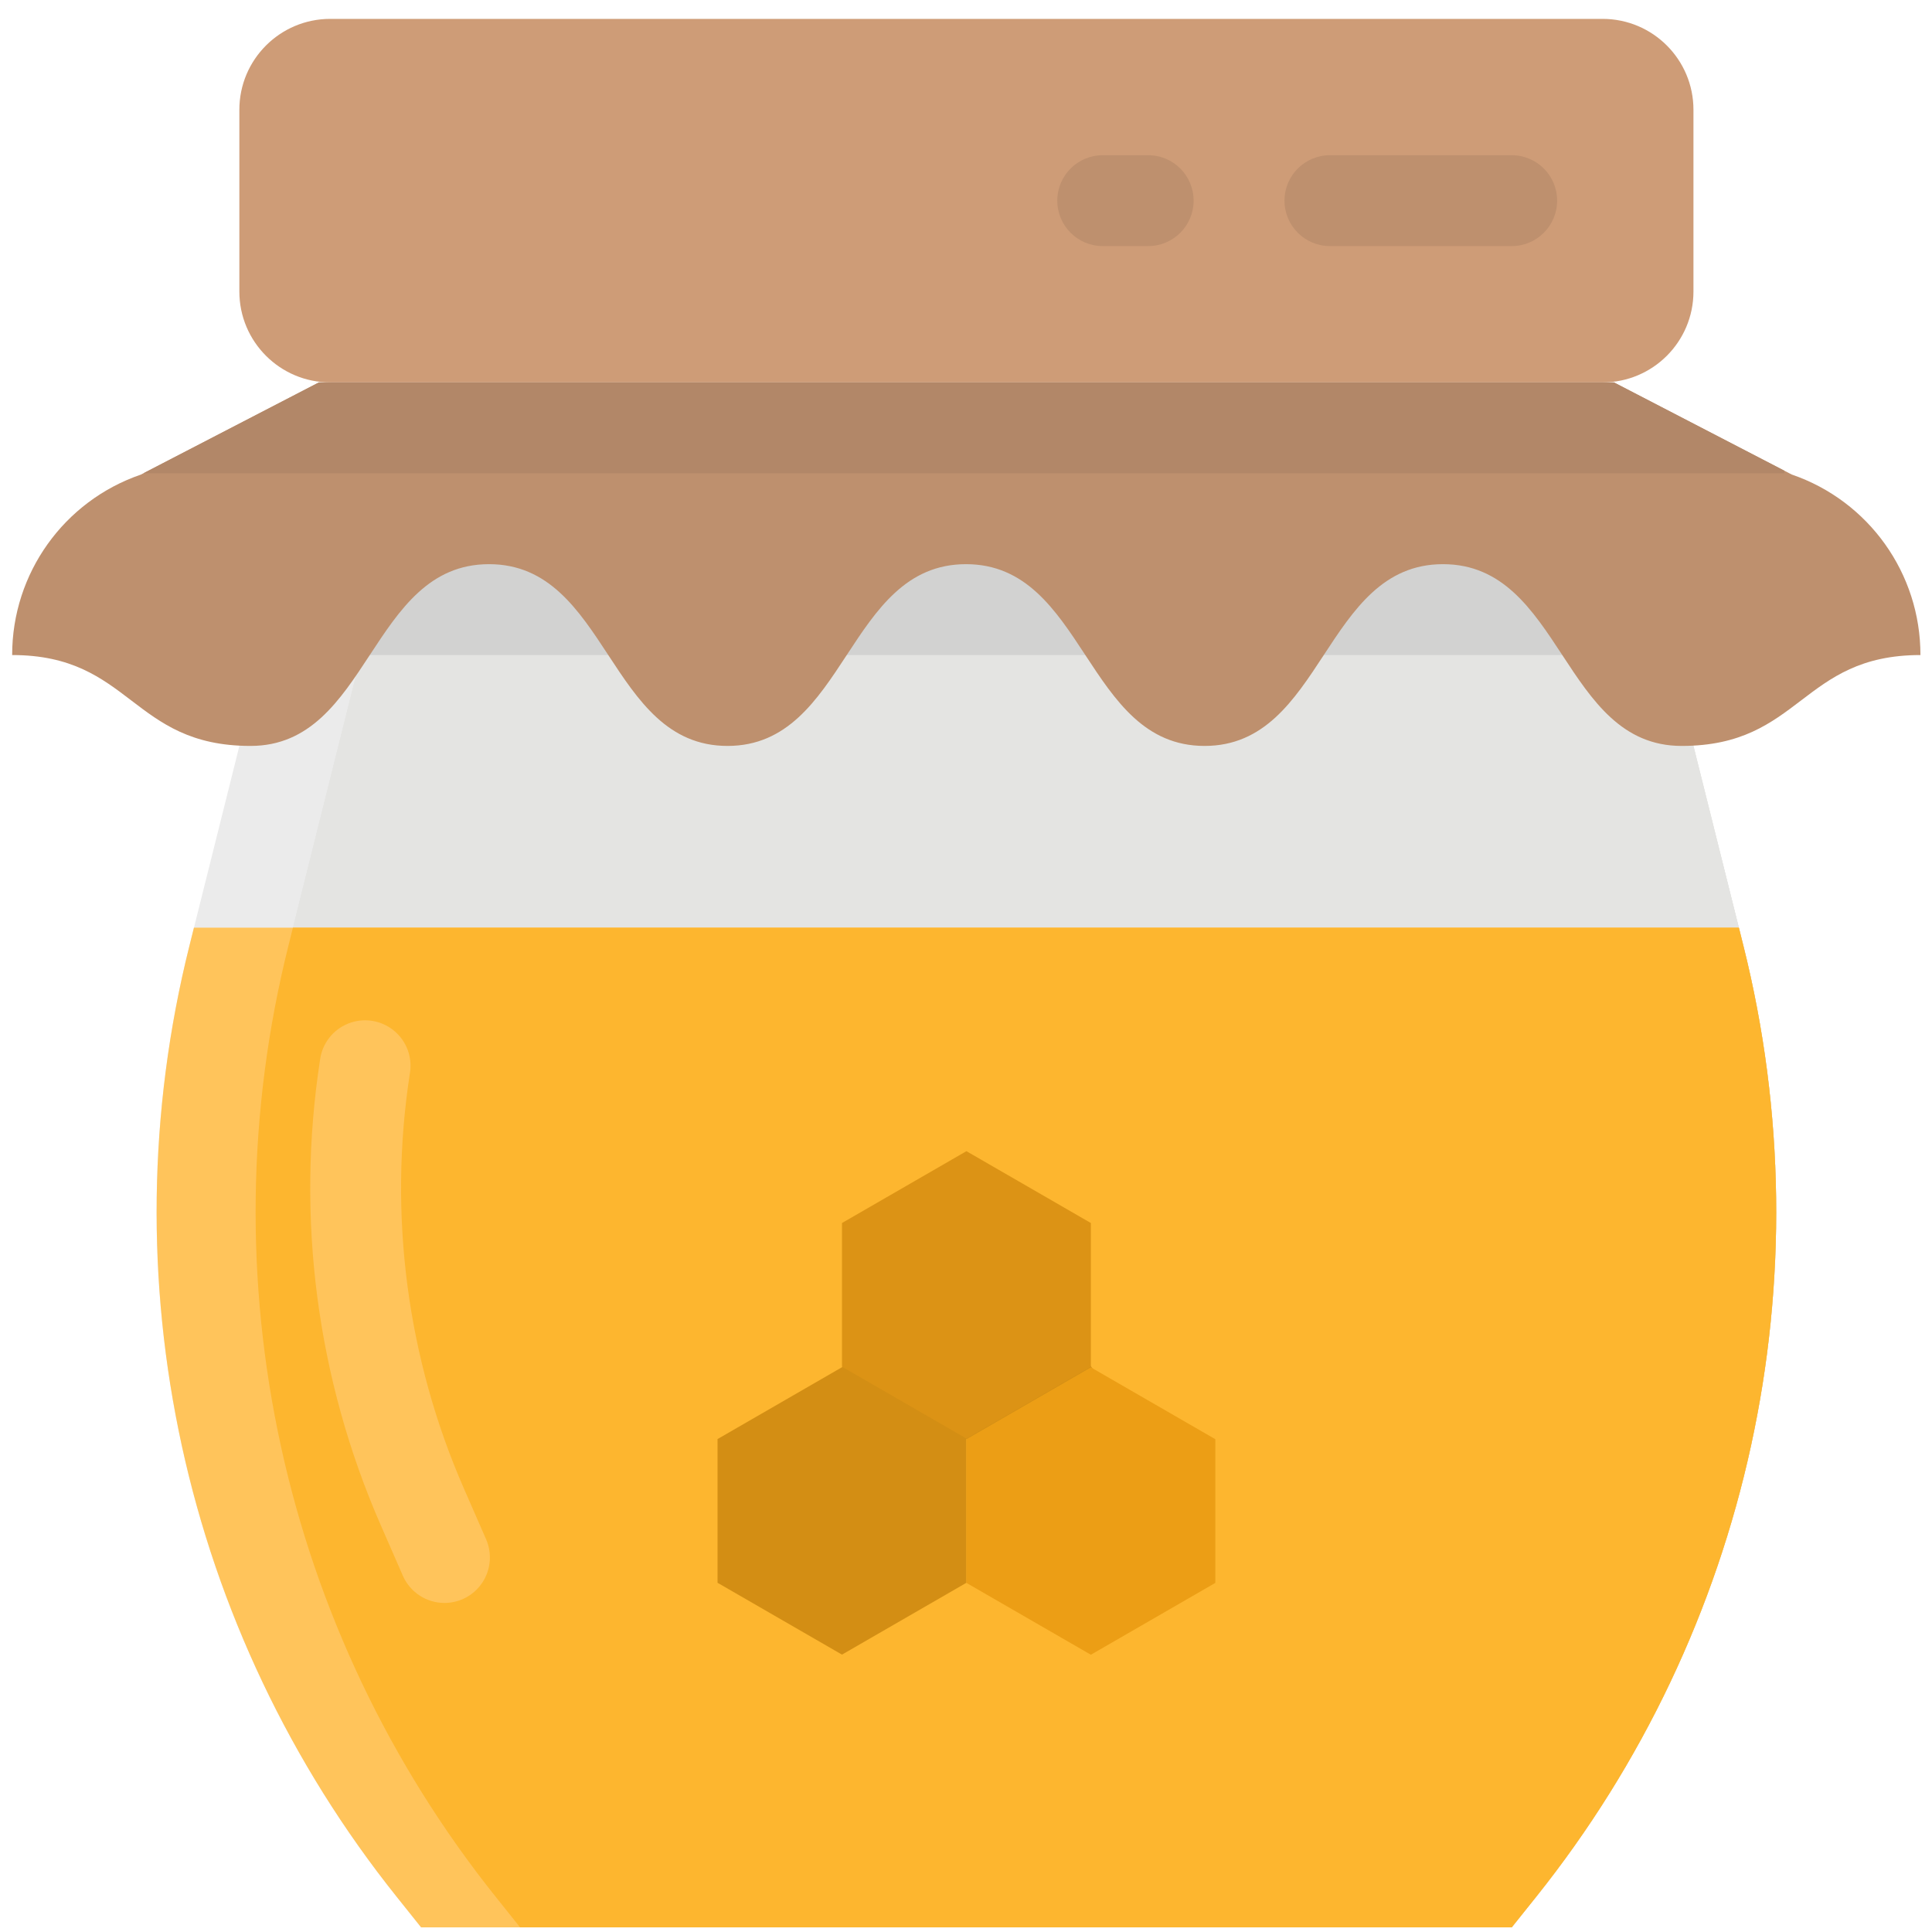
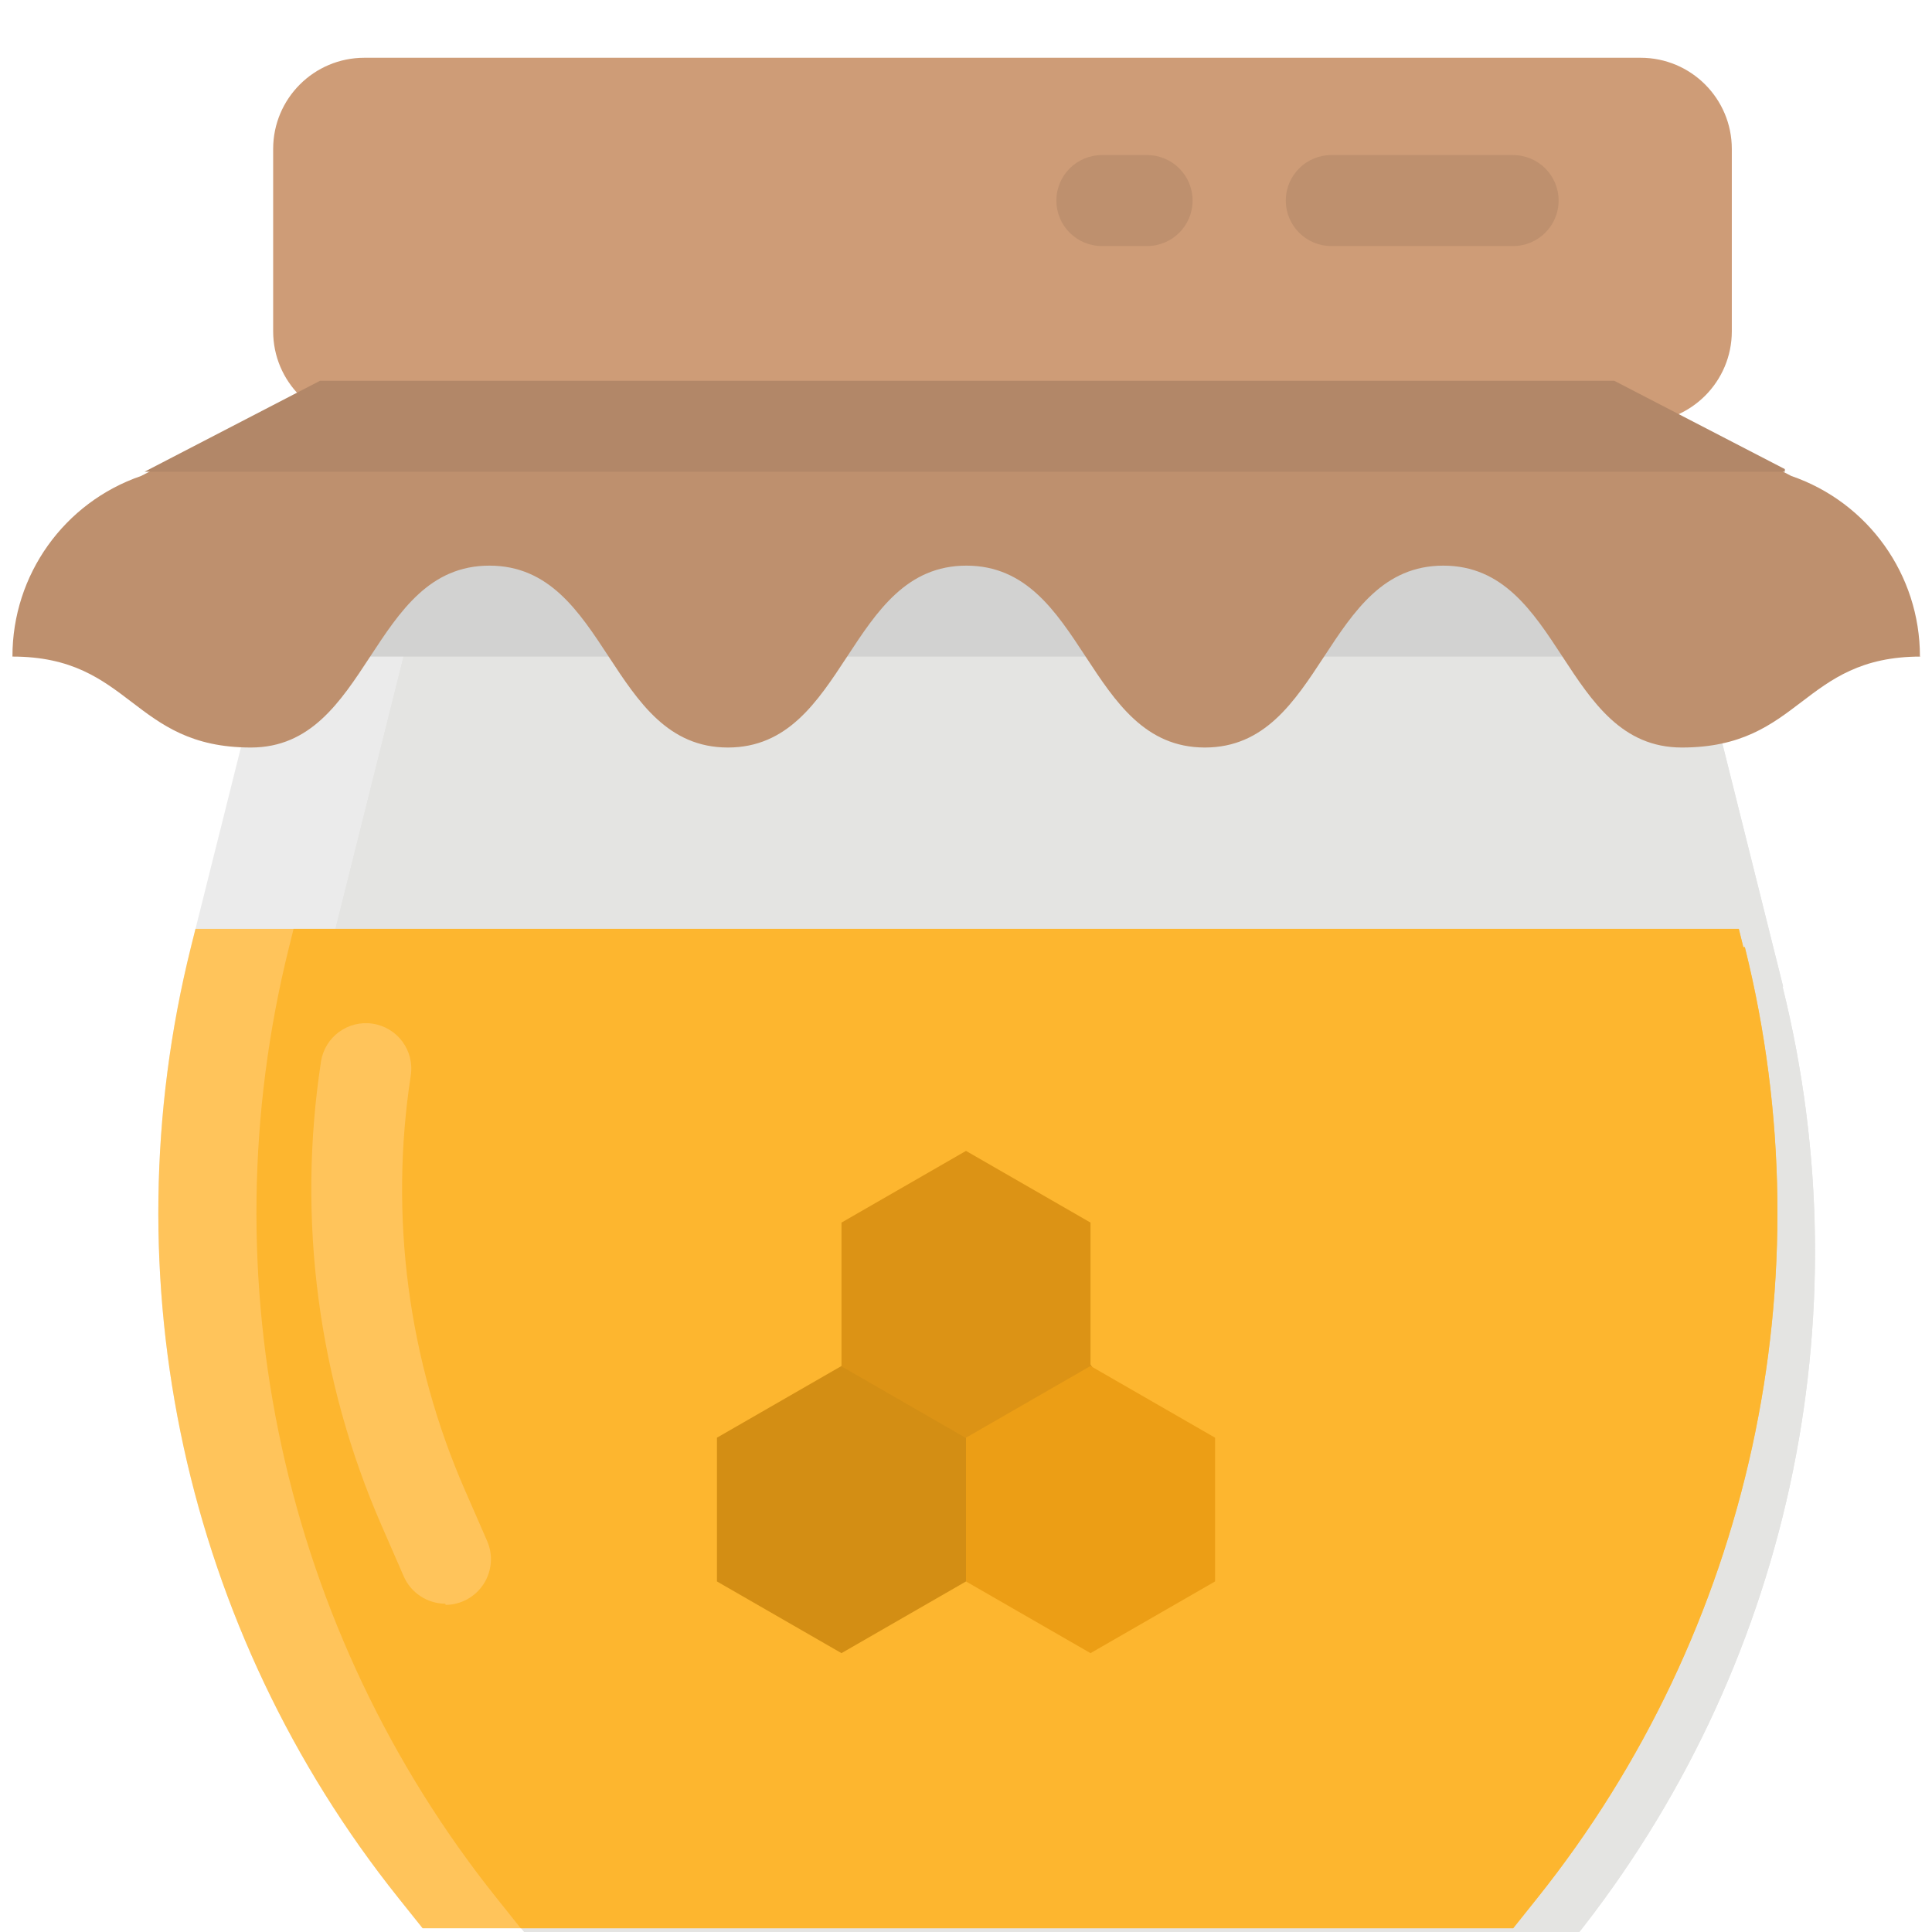
- <svg xmlns="http://www.w3.org/2000/svg" width="512" height="512">
+ <svg xmlns="http://www.w3.org/2000/svg" width="512" height="512" version="1.1">
  <g>
-     <rect fill="none" id="canvas_background" height="514" width="514" y="-1" x="-1" />
-     <g display="none" overflow="visible" y="0" x="0" height="100%" width="100%" id="canvasGrid">
-       <rect fill="url(#gridpattern)" stroke-width="0" y="0" x="0" height="100%" width="100%" />
+     <rect id="canvas_background" x="-1" y="-1" width="514" height="514" fill="none" />
+     <g id="canvasGrid" x="0" y="0" width="100%" height="100%" display="none" overflow="visible">
+       <rect width="100%" height="100%" fill="url(#gridpattern)" stroke-width="0" />
    </g>
  </g>
  <g>
-     <g stroke="null" id="svg_36">
-       <path stroke="null" id="svg_6" fill="#ebebeb" d="m400.615,510.777l-289.013,0l-6.405,-8.005a290.669,290.669 0 0 1 -55.01,-252.082l37.331,-149.347l337.182,0l37.331,149.347a290.669,290.669 0 0 1 -55.016,252.082l-6.399,8.005z" />
-       <g stroke="null" transform="matrix(1.505275,0,0,1.505275,-2629.278,-3428.682) " id="svg_7" fill="#e4e4e2">
-         <path stroke="null" id="svg_8" d="m2053.65,2444.318l-24.8,-99.216l-206.572,0l-24.8,99.216a193.1,193.1 0 0 0 36.549,167.466l4.251,5.318l174.572,0l4.254,-5.318a193.1,193.1 0 0 0 36.546,-167.466z" />
-         <path stroke="null" id="svg_9" d="m2053.65,2444.318l-24.8,-99.216l-206.572,0l-24.8,99.216a193.1,193.1 0 0 0 36.549,167.466l4.251,5.318l174.572,0l4.254,-5.318a193.1,193.1 0 0 0 36.546,-167.466z" />
+     <g stroke="null">
+       <path d="m401 511h-289l-6.4-8.01a291 291 0 0 1-55-252l37.3-149h337l37.3 149a291 291 0 0 1-55 252l-6.4 8.01z" fill="#ebebeb" />
+       <g transform="matrix(1.51 0 0 1.51 -2629 -3429)" fill="#e4e4e2">
+         <path d="m2054 2444-24.8-99.2h-207l-24.8 99.2a193 193 0 0 0 36.5 167l4.25 5.32h175l4.25-5.32a193 193 0 0 0 36.5-167z" />
+         <path d="m2054 2444-24.8-99.2h-207l-24.8 99.2a193 193 0 0 0 36.5 167l4.25 5.32h175l4.25-5.32a193 193 0 0 0 36.5-167z" />
      </g>
-       <path stroke="null" id="svg_17" fill="#d2d2d1" d="m69.454,173.595l373.308,0l-9.032,-36.127l-355.245,0l-9.032,36.127z" />
-       <rect stroke="null" transform="matrix(1.505275,0,0,1.505275,-2629.278,-3428.682) " id="svg_18" y="2281.102" x="1788.85" width="256" rx="16" height="64" fill="#ce9c77" />
-       <path stroke="null" id="svg_19" fill="#be906e" d="m508.933,173.595c-31.642,0 -31.642,24.084 -63.283,24.084s-31.621,-48.169 -63.241,-48.169c-31.593,0 -31.593,48.169 -63.185,48.169s-31.611,-48.169 -63.222,-48.169s-31.602,48.169 -63.203,48.169s-31.6,-48.169 -63.202,-48.169s-31.602,48.169 -63.202,48.169s-31.585,-24.084 -63.172,-24.084l0,-0.066a50.485,50.485 0 0 1 34.113,-47.756l47.172,-24.431l343.203,0l47.115,24.41a50.488,50.488 0 0 1 34.108,47.844z" />
-       <path stroke="null" id="svg_20" fill="#be906e" d="m400.615,65.215l-48.169,0a12.042,12.042 0 0 1 0,-24.084l48.169,0a12.042,12.042 0 0 1 0,24.084z" />
-       <path stroke="null" id="svg_21" fill="#be906e" d="m304.277,65.215l-12.042,0a12.042,12.042 0 0 1 0,-24.084l12.042,0a12.042,12.042 0 0 1 0,24.084z" />
-       <path stroke="null" id="svg_22" fill="#b28768" d="m472.868,125.426l0,-0.686l-45.158,-23.398l-343.203,0l-46.505,24.084l434.866,0z" />
-       <path stroke="null" id="svg_30" fill="#ffc45b" d="m462.03,250.689l-1.204,-4.841l-409.435,0l-1.204,4.841a290.669,290.669 0 0 0 55.018,252.082l6.397,8.005l289.013,0l6.403,-8.005a290.669,290.669 0 0 0 55.012,-252.082z" />
-       <path stroke="null" id="svg_31" fill="#fdb62f" d="m462.03,250.689l-1.204,-4.841l-383.201,0l-1.204,4.841a290.669,290.669 0 0 0 55.018,252.082l6.397,8.005l262.779,0l6.403,-8.005a290.669,290.669 0 0 0 55.012,-252.082z" />
-       <path stroke="null" id="svg_32" fill="#d38e14" d="m190.156,381.371l0,38.08l32.979,19.04l32.979,-19.04l0,-38.08l48.163,-3.059l-12.042,-12.042l-36.127,-48.169l0,12.042l-24.084,24.084l-8.889,8.103l-32.979,19.04z" />
-       <path stroke="null" id="svg_33" fill="#ffc45b" d="m117.799,424.8a12.053,12.053 0 0 1 -11.043,-7.225l-5.842,-13.371a222.871,222.871 0 0 1 -16.117,-123.208a12.042,12.042 0 1 1 23.794,3.644a198.811,198.811 0 0 0 14.383,109.914l5.849,13.377a12.053,12.053 0 0 1 -11.031,16.87l0.006,0z" />
-       <path stroke="null" id="svg_34" fill="#dc9315" d="m223.135,324.113l0,38.08l32.979,19.04l32.979,-19.04l0,-38.08l-32.979,-19.04l-32.979,19.04z" />
-       <path stroke="null" id="svg_35" fill="#ec9e15" d="m256.114,381.403l0,38.08l32.979,19.04l32.979,-19.04l0,-38.08l-32.979,-19.04l-32.979,19.04z" />
+       <path d="m69.5 174h373l-9.03-36.1h-355l-9.03 36.1z" fill="#d2d2d1" />
+       <rect transform="matrix(1.51 0 0 1.51 -2629 -3429)" x="1789" y="2281" width="256" height="64" rx="16" fill="#ce9c77" />
+       <g fill="#be906e">
+         <path d="m509 174c-31.6 0-31.6 24.1-63.3 24.1s-31.6-48.2-63.2-48.2c-31.6 0-31.6 48.2-63.2 48.2s-31.6-48.2-63.2-48.2-31.6 48.2-63.2 48.2-31.6-48.2-63.2-48.2-31.6 48.2-63.2 48.2-31.6-24.1-63.2-24.1v-0.066a50.5 50.5 0 0 1 34.1-47.8l47.2-24.4h343l47.1 24.4a50.5 50.5 0 0 1 34.1 47.8z" />
+         <path d="m401 65.2h-48.2a12 12 0 0 1 0-24.1h48.2a12 12 0 0 1 0 24.1z" />
+         <path d="m304 65.2h-12a12 12 0 0 1 0-24.1h12a12 12 0 0 1 0 24.1z" />
+       </g>
+       <path d="m473 125v-0.686l-45.2-23.4h-343l-46.5 24.1h435z" fill="#b28768" />
+       <path d="m462 251-1.2-4.84h-409l-1.2 4.84a291 291 0 0 0 55 252l6.4 8.01h289l6.4-8.01a291 291 0 0 0 55-252z" fill="#ffc45b" />
+       <path d="m462 251-1.2-4.84h-383l-1.2 4.84a291 291 0 0 0 55 252l6.4 8.01h263l6.4-8.01a291 291 0 0 0 55-252z" fill="#fdb62f" />
+       <path d="m190 381v38.1l33 19 33-19v-38.1l48.2-3.06-12-12-36.1-48.2v12l-24.1 24.1-8.89 8.1-33 19z" fill="#d38e14" />
+       <path d="m118 425a12.1 12.1 0 0 1-11-7.23l-5.84-13.4a223 223 0 0 1-16.1-123 12 12 0 1 1 23.8 3.64 199 199 0 0 0 14.4 110l5.85 13.4a12.1 12.1 0 0 1-11 16.9h0.006z" fill="#ffc45b" />
+       <path d="m223 324v38.1l33 19 33-19v-38.1l-33-19-33 19z" fill="#dc9315" />
+       <path d="m256 381v38.1l33 19 33-19v-38.1l-33-19-33 19z" fill="#ec9e15" />
    </g>
  </g>
</svg>
